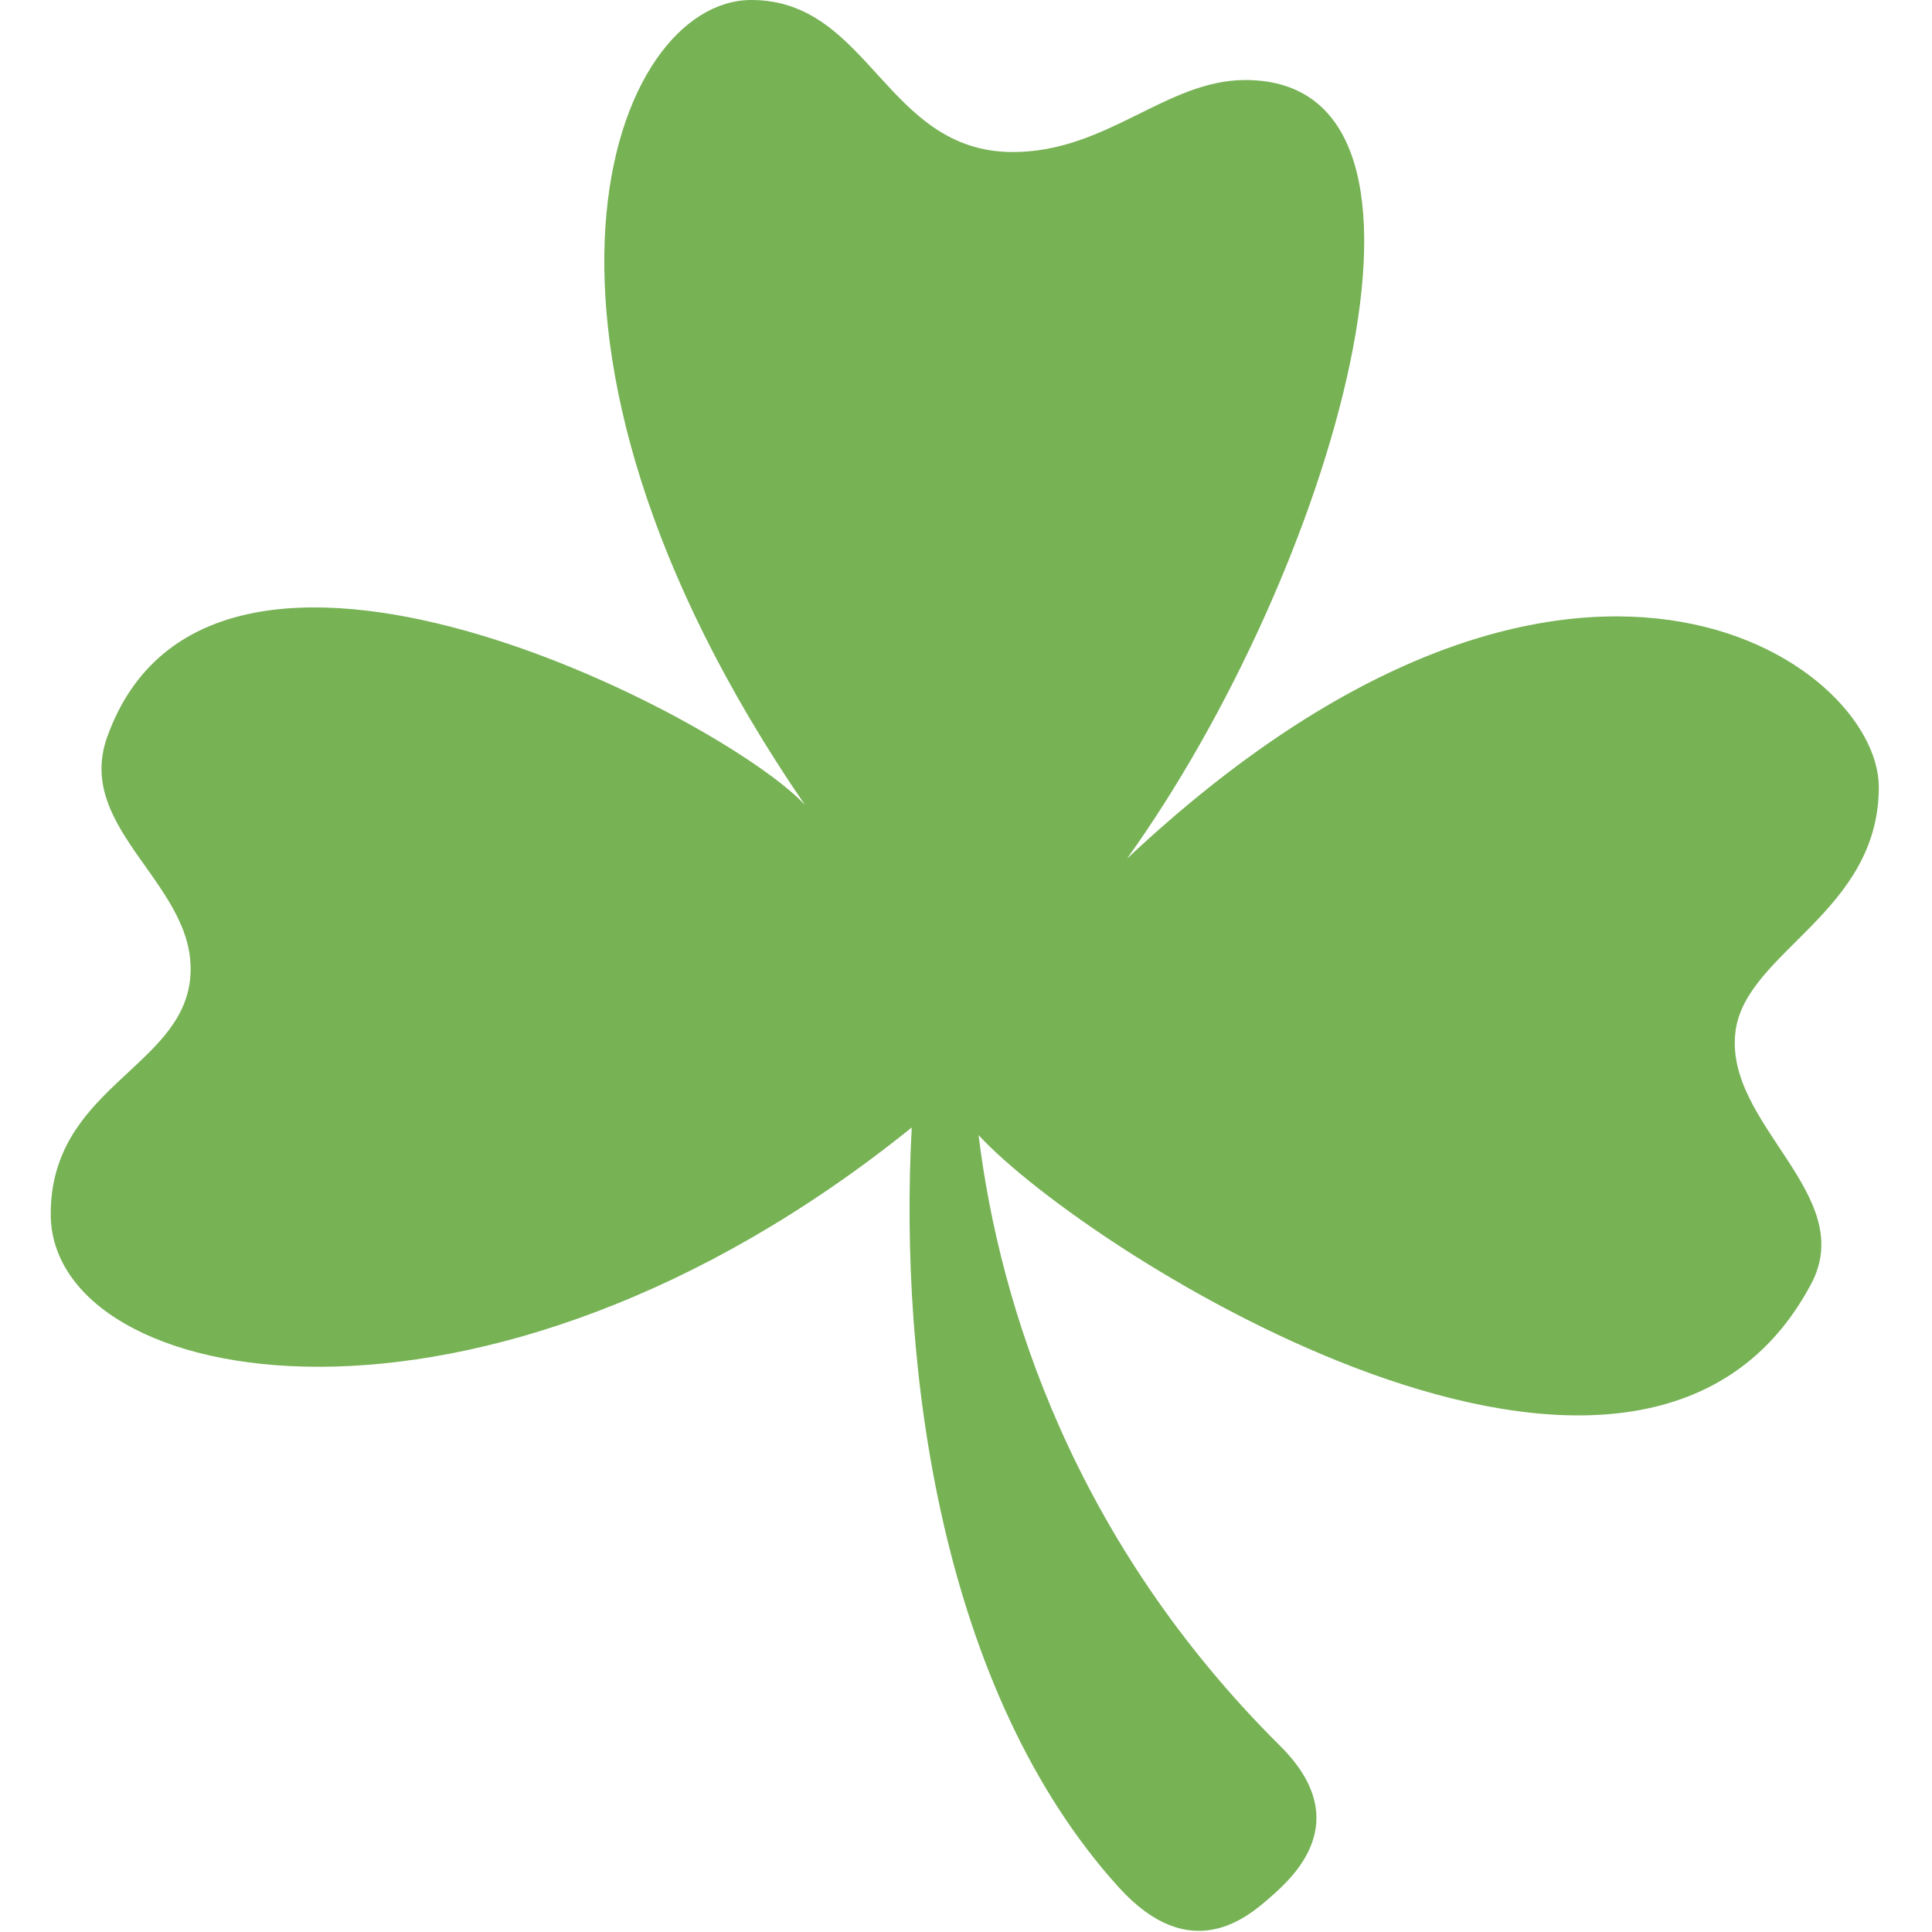
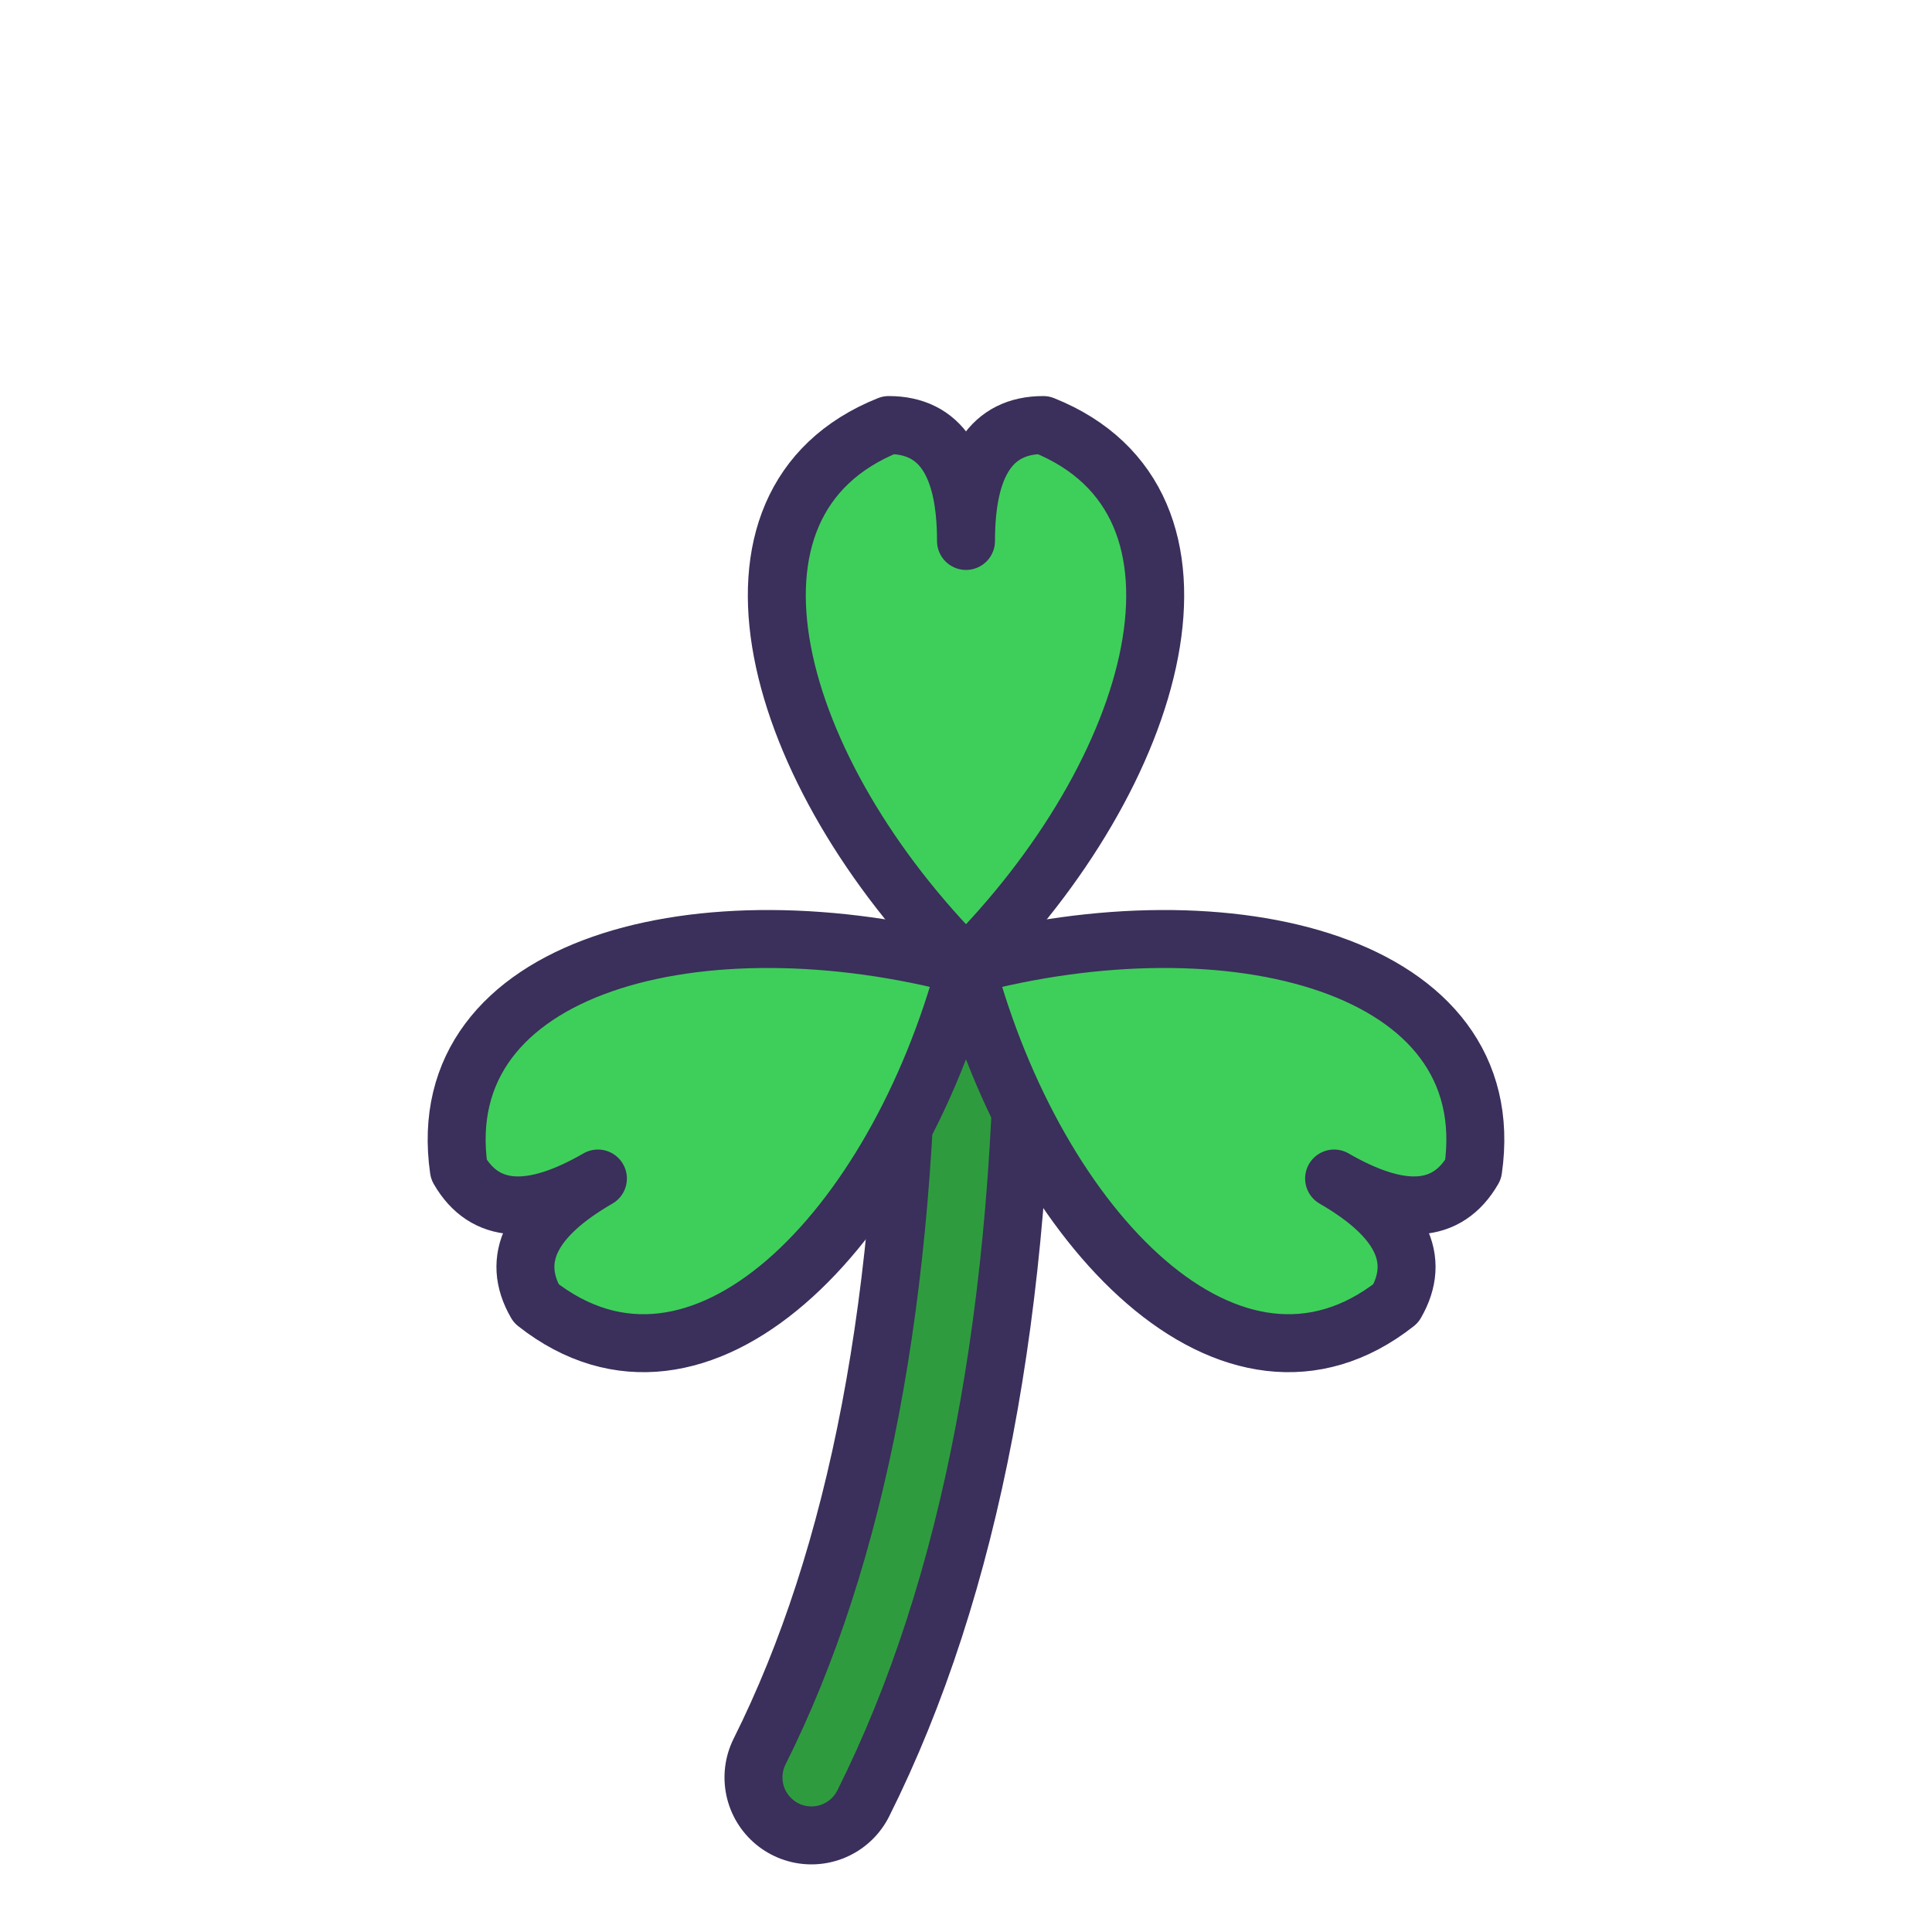
- <svg xmlns="http://www.w3.org/2000/svg" viewBox="0 0 36 36" preserveAspectRatio="xMidYMid meet">
-   <path fill="#77B255" d="M32.34 19.208c.198-1.475 2.669-2.208 2.669-4.542C35.009 12.333 29.25 8.25 21 16c3.812-5.312 6.542-14.509 2.203-14.509-1.47 0-2.579 1.342-4.328 1.342C16.5 2.833 16.208 0 14 0c-2.583 0-5 6.25 1 15-1.5-1.625-11.083-6.625-13.002-1.269-.628 1.753 1.731 2.781 1.544 4.519-.178 1.654-2.597 2.037-2.597 4.372 0 3.293 8.048 4.834 16.044-1.613-.245 4.524.557 10.515 3.857 14.158 1.344 1.483 2.407.551 2.822.187.416-.365 1.604-1.414.185-2.822-3.834-3.807-5.225-8.174-5.619-11.381 2.043 2.215 12.357 8.742 15.517 2.767.881-1.668-1.643-2.977-1.411-4.71z" />
+ <svg xmlns="http://www.w3.org/2000/svg" viewBox="0 0 100 100" data-bare="1">
+   <path d="M50 50 Q50 76 42 92" fill="none" stroke="#3B2F5B" stroke-width="9" stroke-linecap="round" stroke-linejoin="round" />
+   <path d="M50 50 Q50 76 42 92" fill="none" stroke="#2E9C3E" stroke-width="3" stroke-linecap="round" stroke-linejoin="round" />
+   <g transform="rotate(0 50 50)">
+     <path d="M50 50 C40 40 36 26 46 22 Q50 22 50 28 Q50 22 54 22 C64 26 60 40 50 50Z" fill="#3ECF5A" stroke="#3B2F5B" stroke-width="3" stroke-linejoin="round" stroke-linecap="round" />
+   </g>
+   <g transform="rotate(120 50 50)">
+     <path d="M50 50 C40 40 36 26 46 22 Q50 22 50 28 Q50 22 54 22 C64 26 60 40 50 50Z" fill="#3ECF5A" stroke="#3B2F5B" stroke-width="3" stroke-linejoin="round" stroke-linecap="round" />
+   </g>
+   <g transform="rotate(240 50 50)">
+     <path d="M50 50 C40 40 36 26 46 22 Q50 22 50 28 Q50 22 54 22 C64 26 60 40 50 50Z" fill="#3ECF5A" stroke="#3B2F5B" stroke-width="3" stroke-linejoin="round" stroke-linecap="round" />
+   </g>
</svg>
